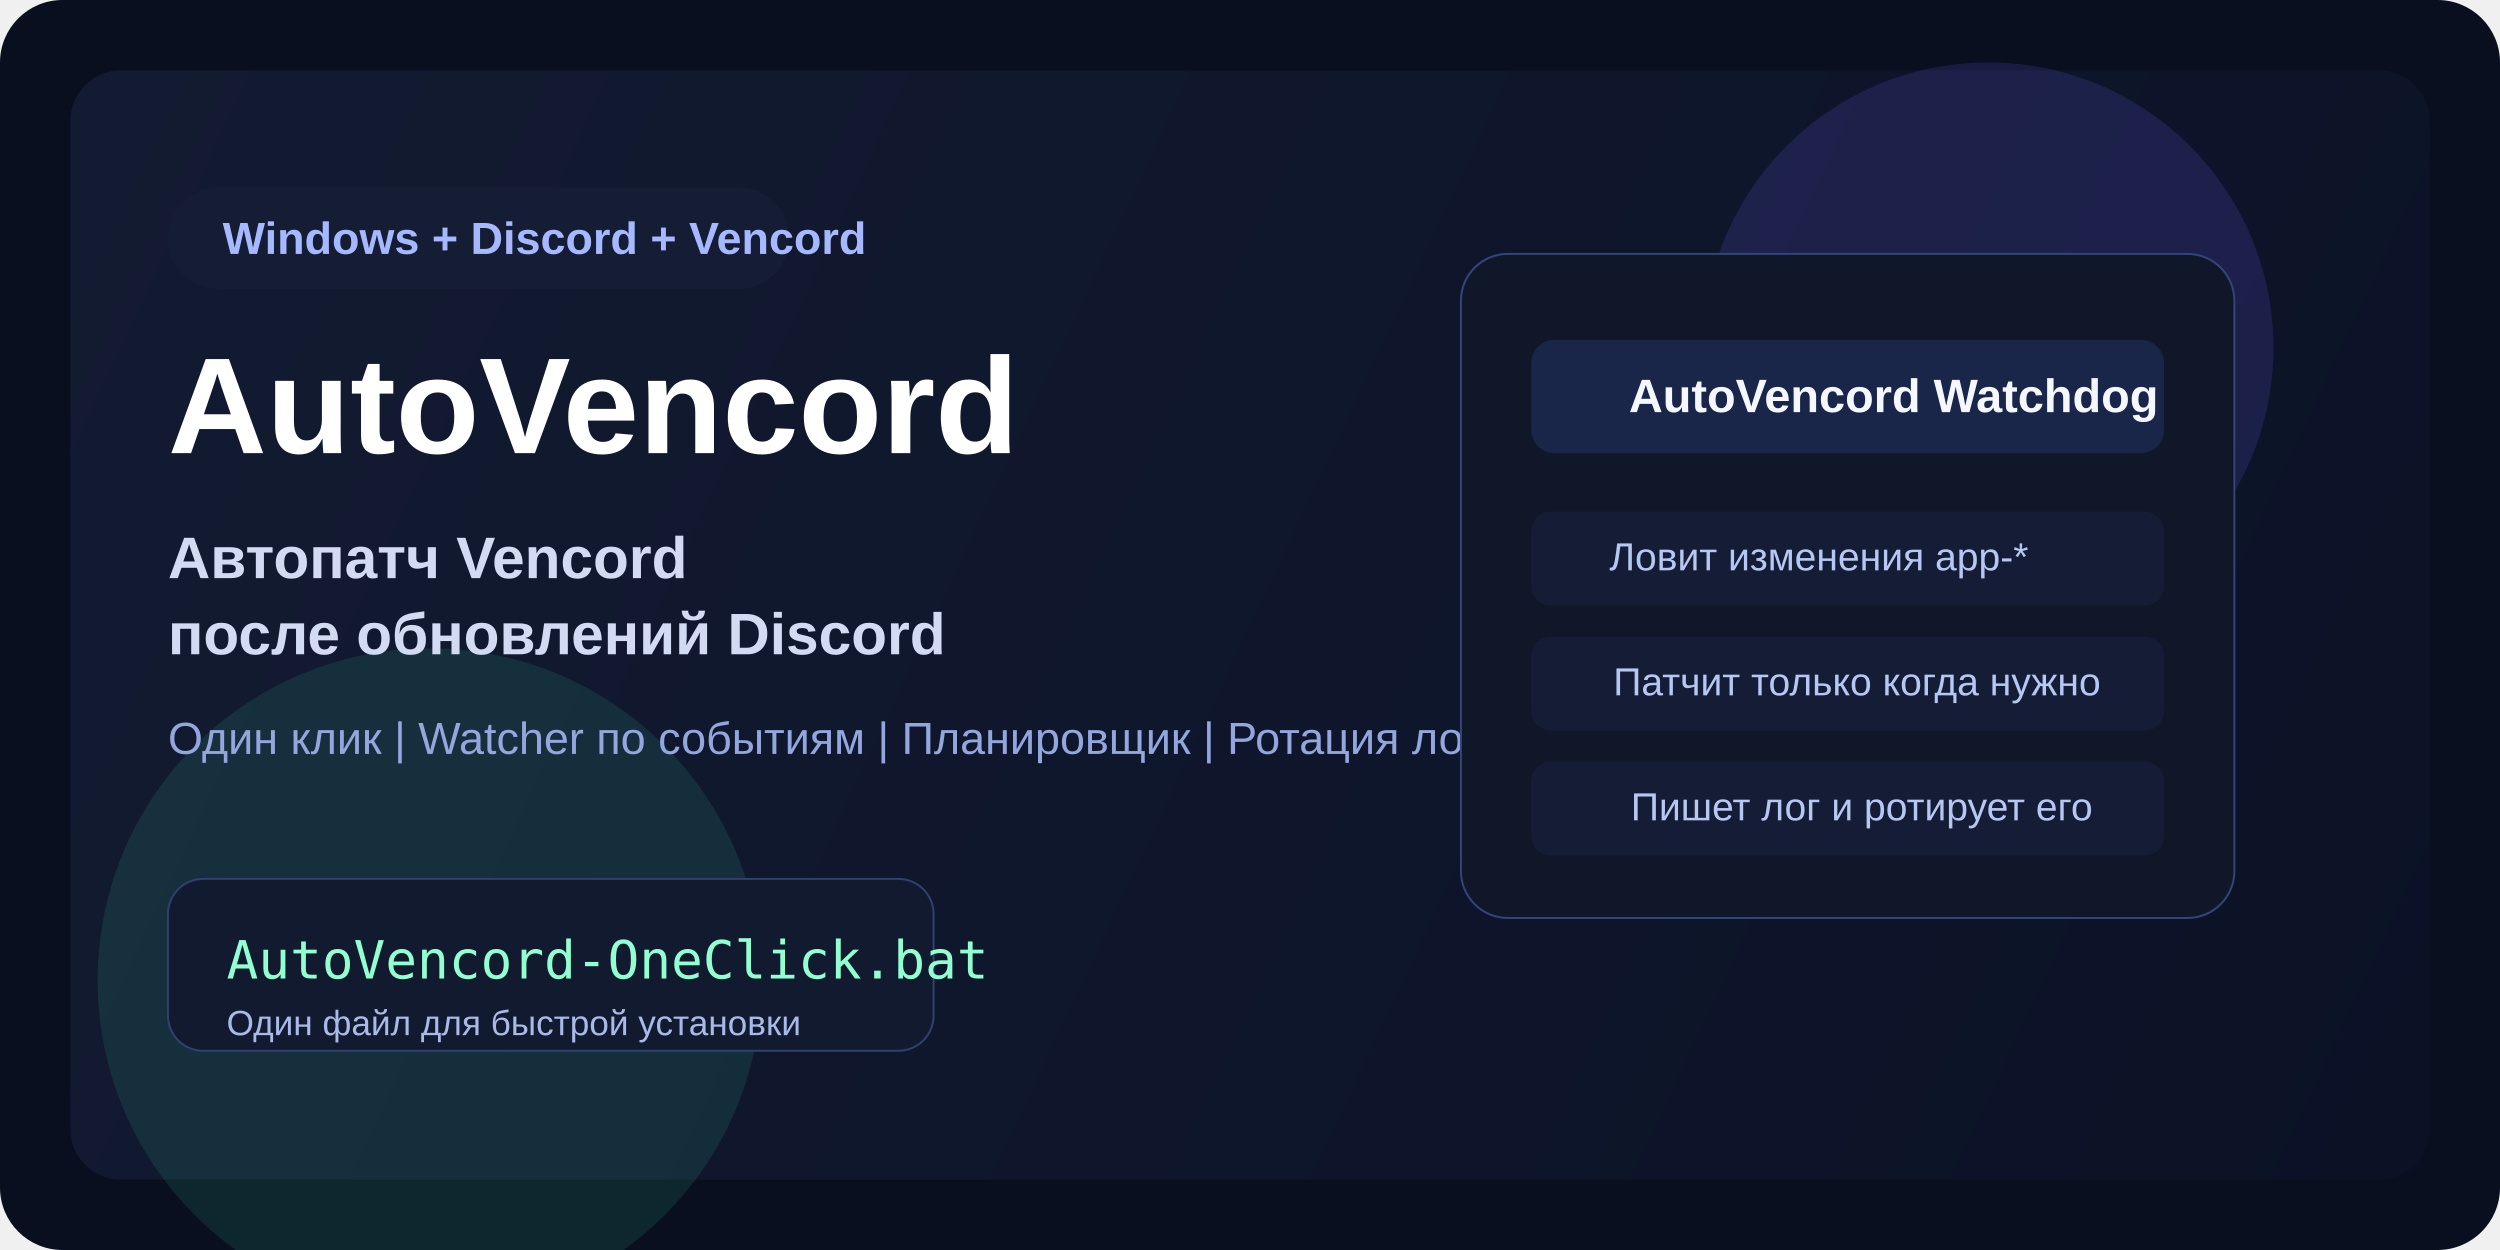
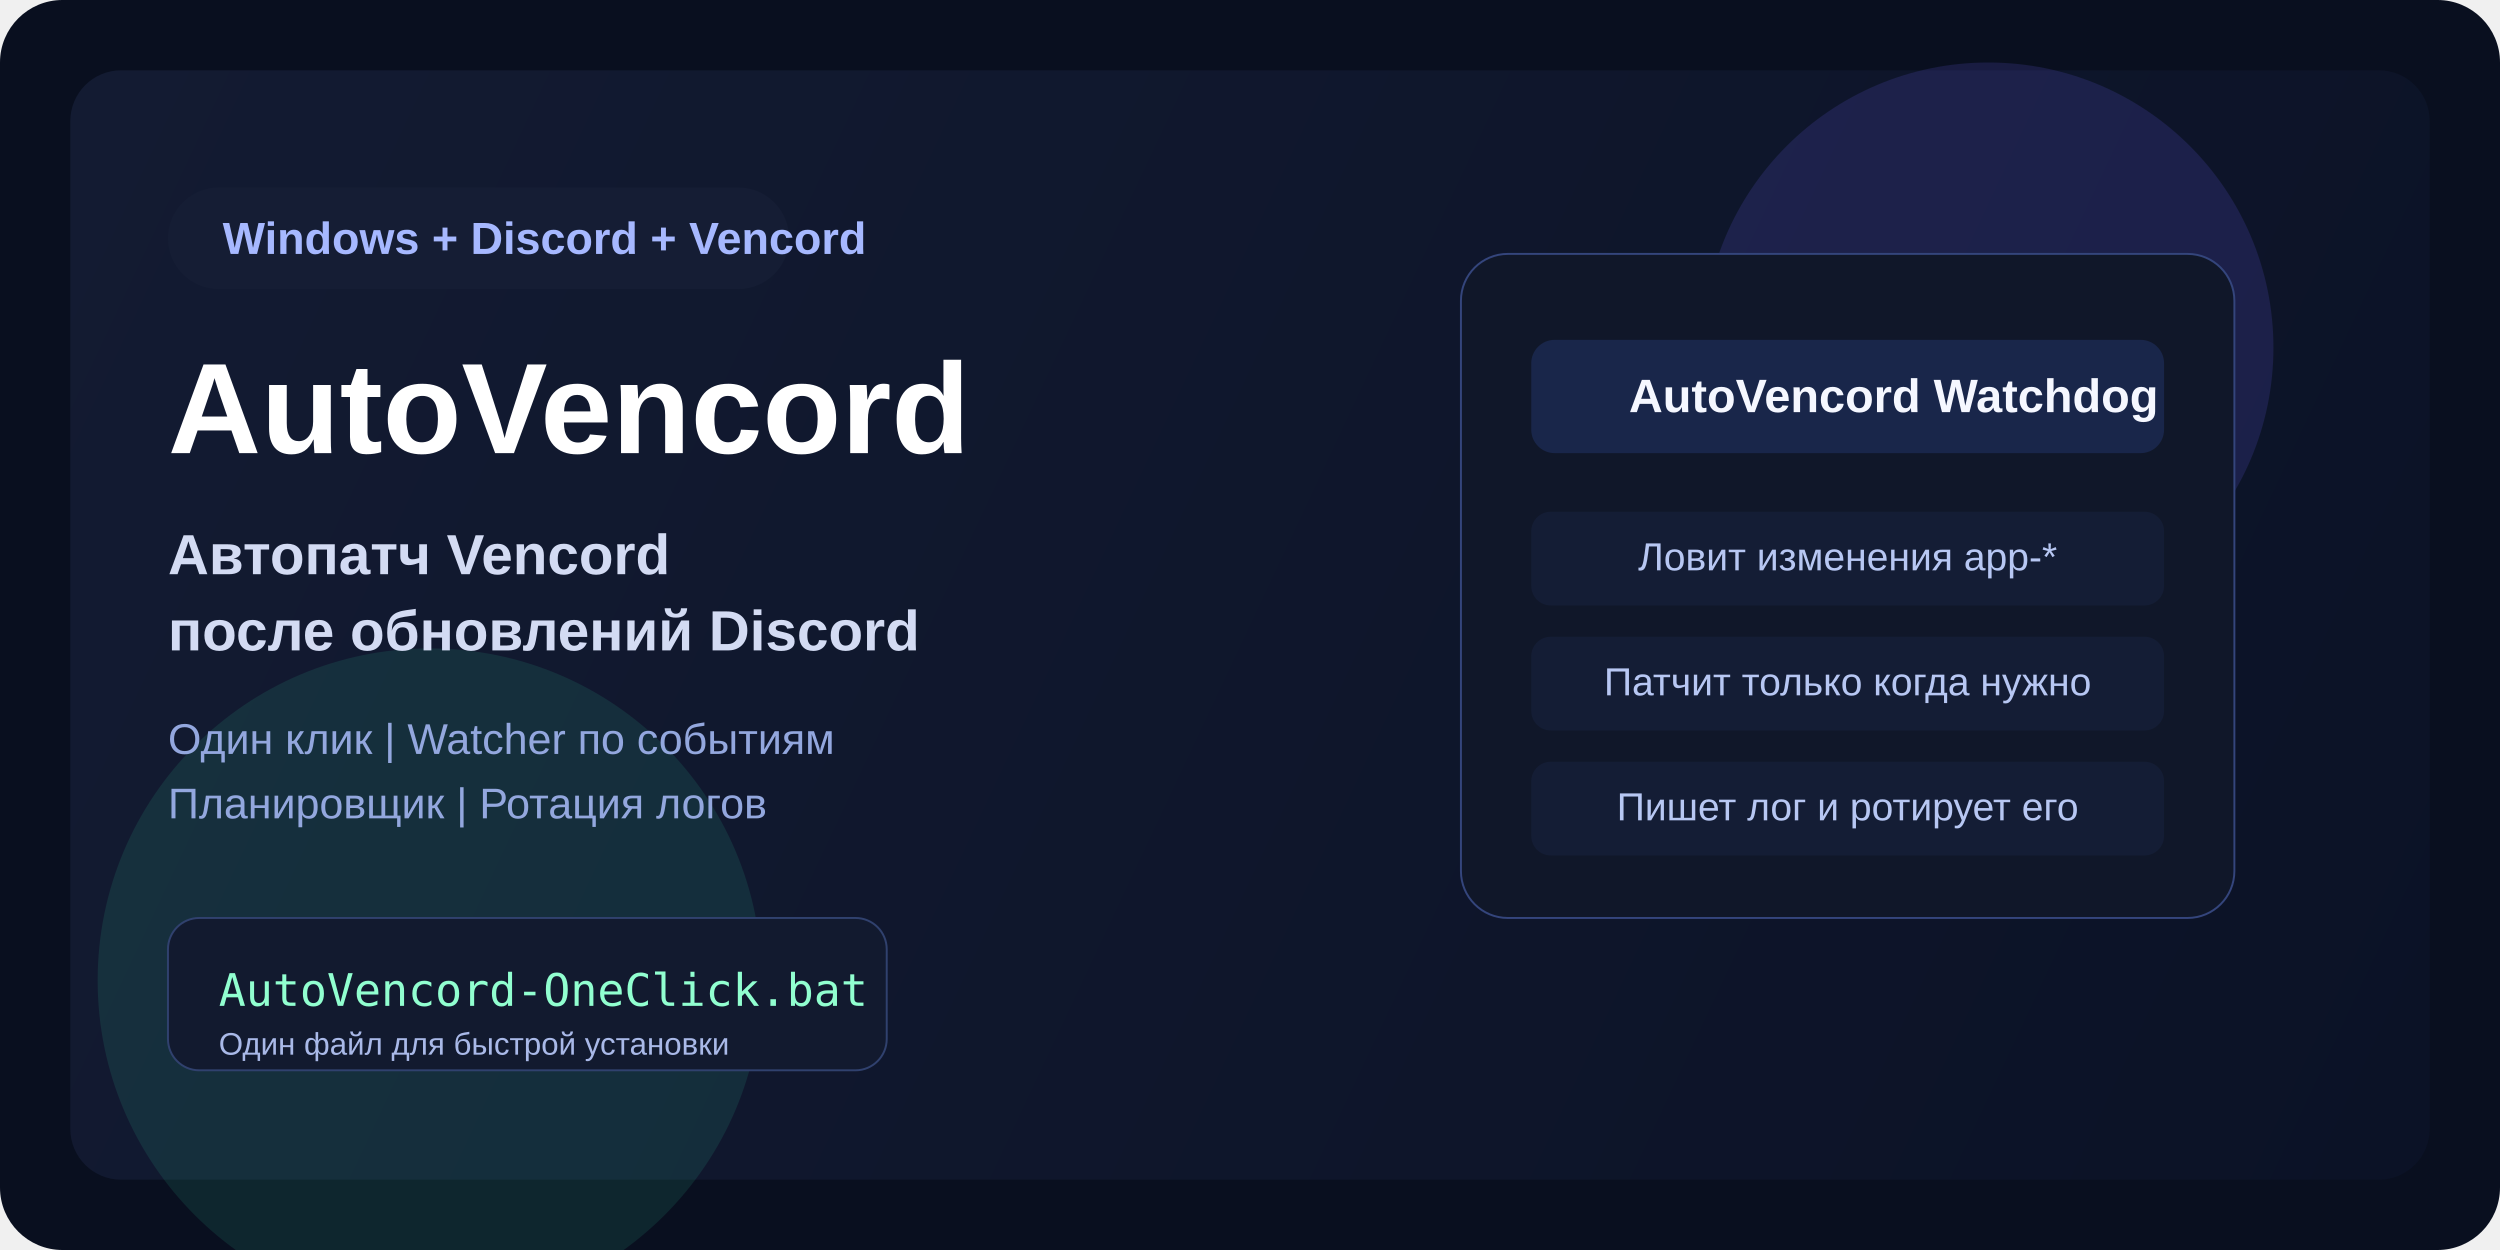
<svg xmlns="http://www.w3.org/2000/svg" width="1280" height="640" viewBox="0 0 1280 640" fill="none">
  <rect width="1280" height="640" rx="32" fill="#090F1F" />
  <rect x="36" y="36" width="1208" height="568" rx="26" fill="url(#bg)" />
  <circle cx="1018" cy="178" r="146" fill="#6D5EF5" fill-opacity="0.16" />
  <circle cx="220" cy="502" r="170" fill="#38D39F" fill-opacity="0.12" />
  <rect x="86" y="96" width="318" height="52" rx="26" fill="#151D34" />
  <text x="114" y="130" fill="#A6B8FF" font-family="Segoe UI, Arial, sans-serif" font-size="23" font-weight="700">Windows + Discord + Vencord</text>
-   <text x="86" y="232" fill="#FFFFFF" font-family="Segoe UI, Arial, sans-serif" font-size="70" font-weight="800">AutoVencord</text>
-   <text x="86" y="296" fill="#D3DBF3" font-family="Segoe UI, Arial, sans-serif" font-size="30" font-weight="600">Автопатч Vencord</text>
-   <text x="86" y="335" fill="#D3DBF3" font-family="Segoe UI, Arial, sans-serif" font-size="30" font-weight="600">после обновлений Discord</text>
-   <text x="86" y="386" fill="#93A7DE" font-family="Segoe UI, Arial, sans-serif" font-size="23" font-weight="500">Один клик | Watcher по событиям | Планировщик | Ротация логов</text>
-   <rect x="86" y="450" width="392" height="88" rx="18" fill="#121A2F" stroke="#30416E" />
-   <text x="116" y="501" fill="#91FFD0" font-family="Consolas, monospace" font-size="27">AutoVencord-OneClick.bat</text>
-   <text x="116" y="530" fill="#A9B9E8" font-family="Segoe UI, Arial, sans-serif" font-size="18">Один файл для быстрой установки</text>
+   <text x="86" y="232" fill="#FFFFFF" font-family="Segoe UI, Arial, sans-serif" font-size="66" font-weight="800">AutoVencord</text>
+   <text x="86" y="294" fill="#D3DBF3" font-family="Segoe UI, Arial, sans-serif" font-size="29" font-weight="600">Автопатч Vencord</text>
+   <text x="86" y="333" fill="#D3DBF3" font-family="Segoe UI, Arial, sans-serif" font-size="29" font-weight="600">после обновлений Discord</text>
+   <text x="86" y="386" fill="#93A7DE" font-family="Segoe UI, Arial, sans-serif" font-size="22" font-weight="500">Один клик | Watcher по событиям</text>
+   <text x="86" y="419" fill="#93A7DE" font-family="Segoe UI, Arial, sans-serif" font-size="22" font-weight="500">Планировщик | Ротация логов</text>
+   <rect x="86" y="470" width="368" height="78" rx="16" fill="#121A2F" stroke="#30416E" />
+   <text x="112" y="515" fill="#91FFD0" font-family="Consolas, monospace" font-size="23">AutoVencord-OneClick.bat</text>
+   <text x="112" y="540" fill="#A9B9E8" font-family="Segoe UI, Arial, sans-serif" font-size="16">Один файл для быстрой установки</text>
  <rect x="748" y="130" width="396" height="340" rx="24" fill="#101729" stroke="#34457C" />
  <rect x="784" y="174" width="324" height="58" rx="12" fill="#19264A" />
  <text x="834" y="211" fill="#F5F7FF" font-family="Segoe UI, Arial, sans-serif" font-size="24" font-weight="700">AutoVencord Watchdog</text>
  <rect x="784" y="262" width="324" height="48" rx="10" fill="#141D35" />
  <rect x="784" y="326" width="324" height="48" rx="10" fill="#141D35" />
  <rect x="784" y="390" width="324" height="48" rx="10" fill="#141D35" />
-   <text x="824" y="292" fill="#B7C7F3" font-family="Segoe UI, Arial, sans-serif" font-size="20">Ловит изменения app-*</text>
-   <text x="826" y="356" fill="#B7C7F3" font-family="Segoe UI, Arial, sans-serif" font-size="20">Патчит только когда нужно</text>
-   <text x="835" y="420" fill="#B7C7F3" font-family="Segoe UI, Arial, sans-serif" font-size="20">Пишет лог и ротирует его</text>
+   <text x="946" y="292" fill="#B7C7F3" font-family="Segoe UI, Arial, sans-serif" font-size="20" text-anchor="middle">Ловит изменения app-*</text>
+   <text x="946" y="356" fill="#B7C7F3" font-family="Segoe UI, Arial, sans-serif" font-size="20" text-anchor="middle">Патчит только когда нужно</text>
+   <text x="946" y="420" fill="#B7C7F3" font-family="Segoe UI, Arial, sans-serif" font-size="20" text-anchor="middle">Пишет лог и ротирует его</text>
  <defs>
    <linearGradient id="bg" x1="36" y1="36" x2="1244" y2="604" gradientUnits="userSpaceOnUse">
      <stop stop-color="#131B32" />
      <stop offset="1" stop-color="#0B1226" />
    </linearGradient>
  </defs>
</svg>
